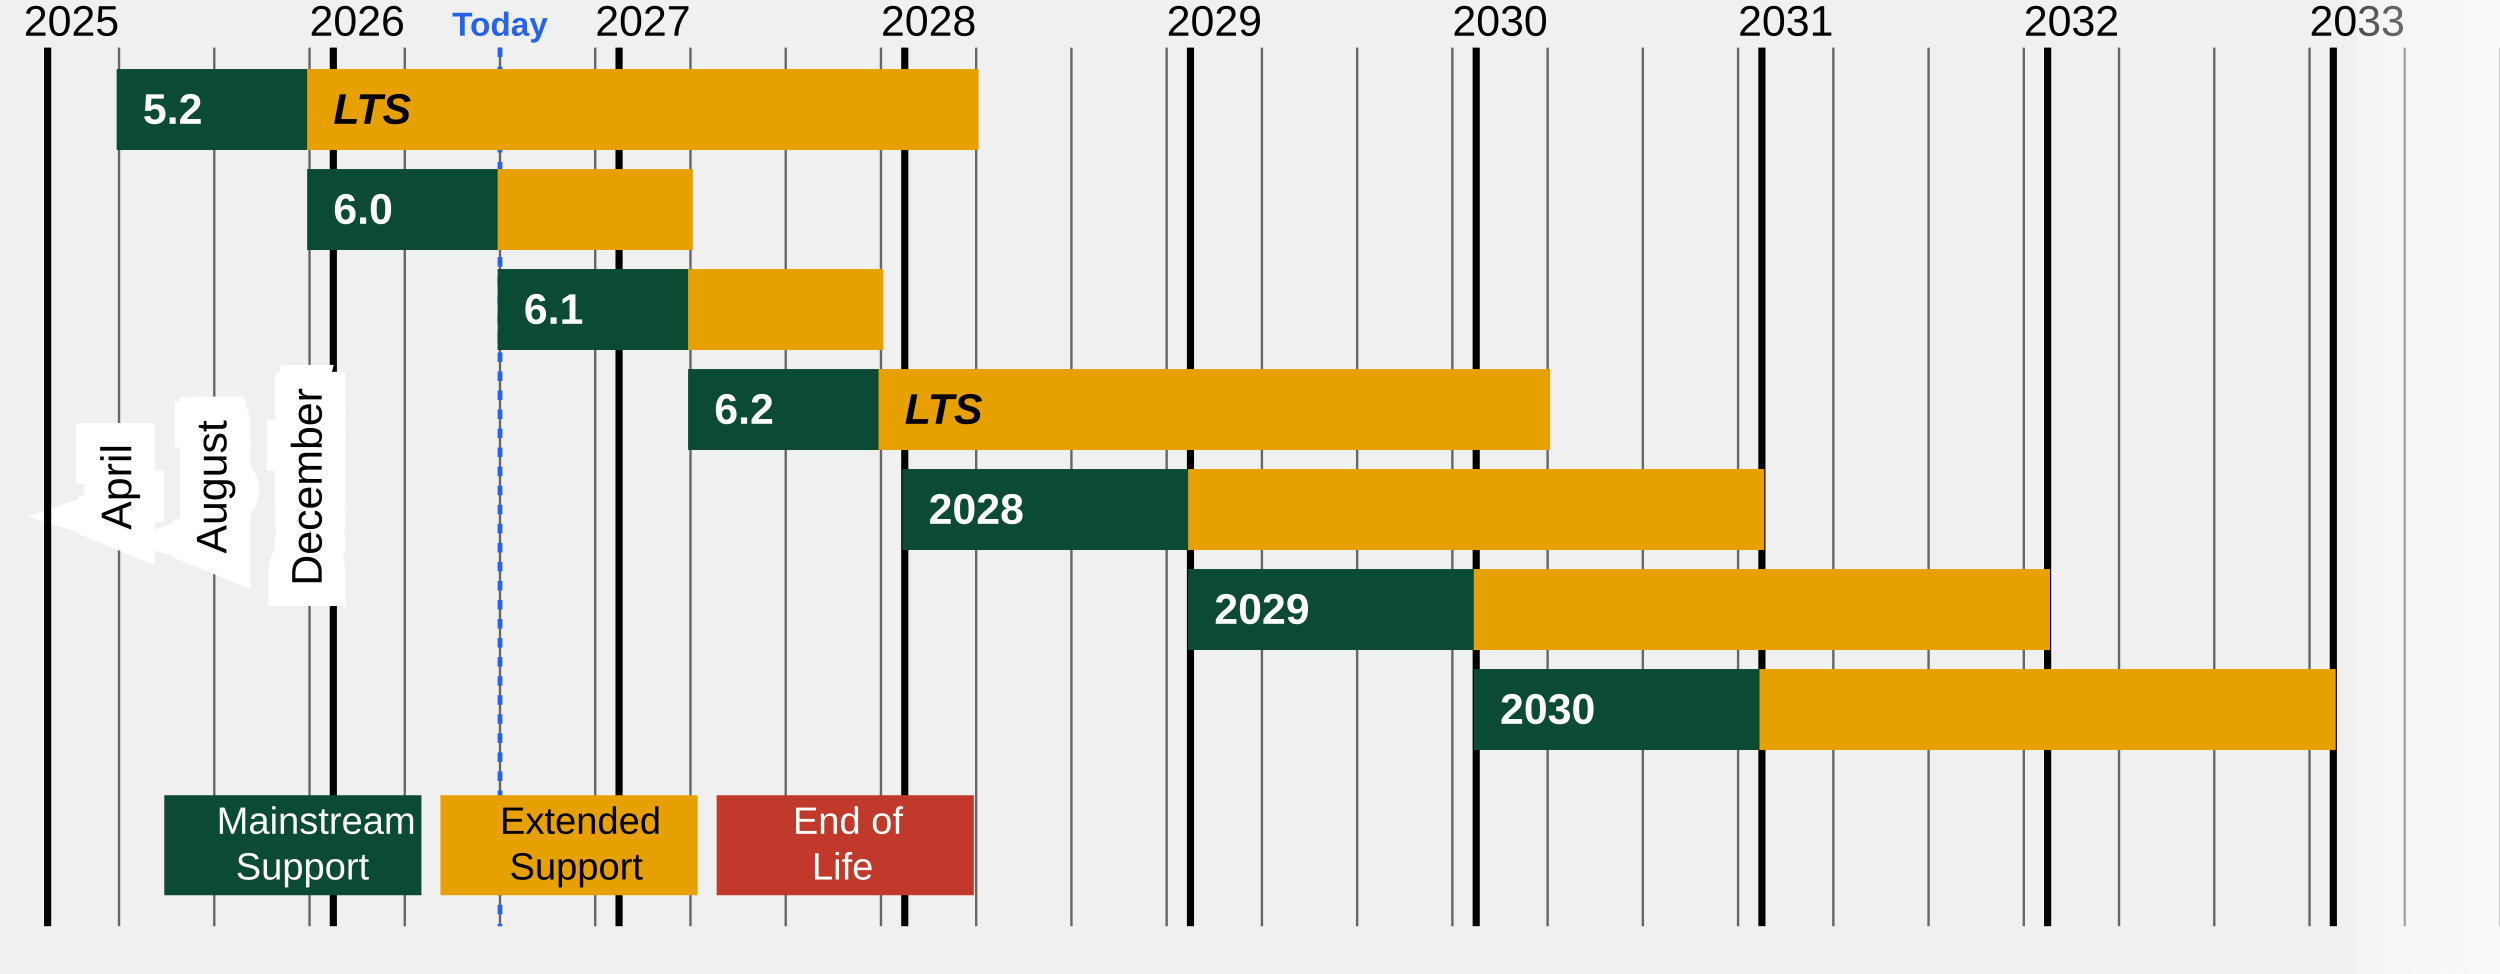
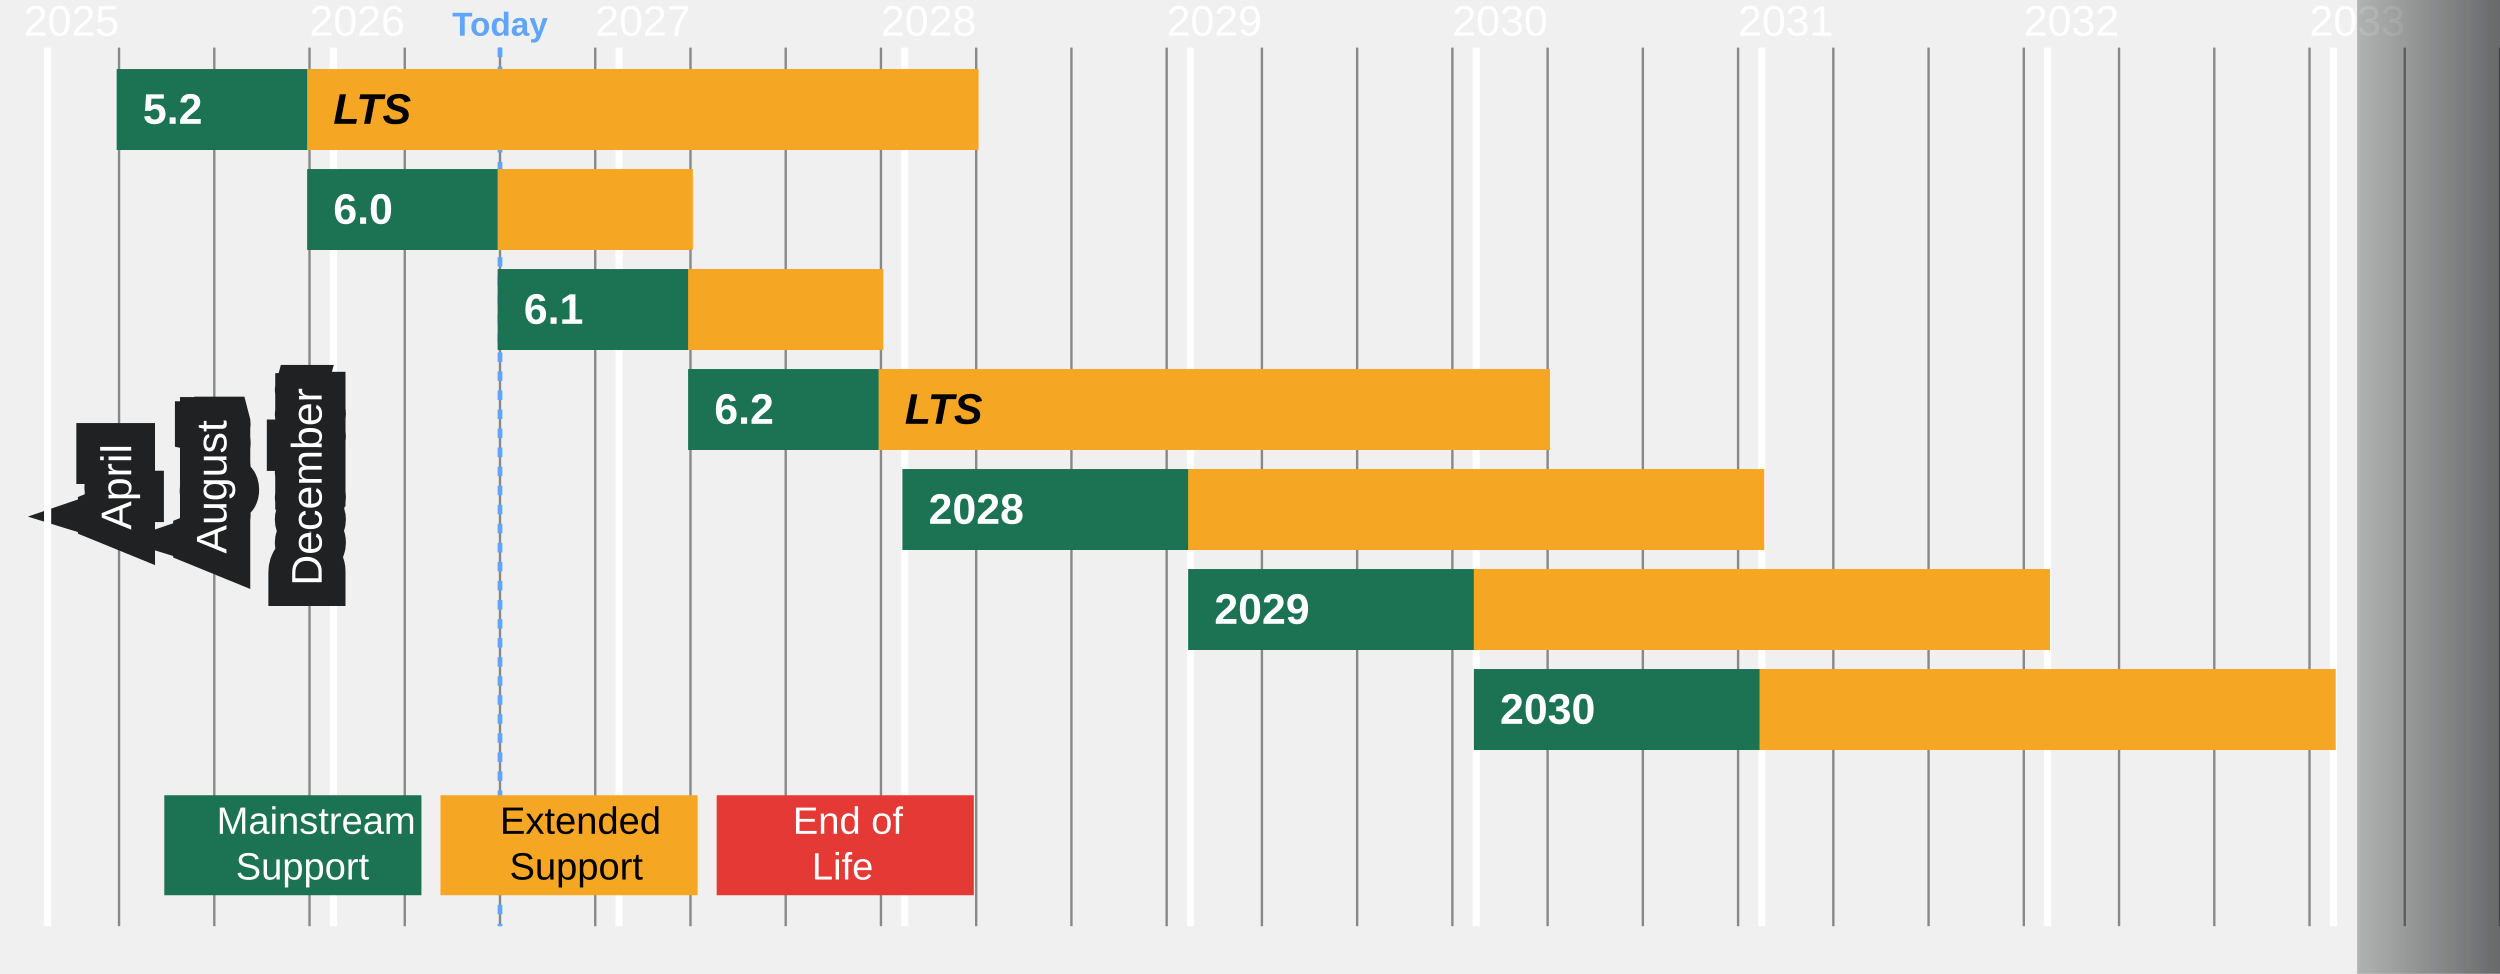
<svg xmlns="http://www.w3.org/2000/svg" width="1050" height="409" version="1.1" profile="tiny">
  <style>
        .version-text {
            font-family: 'Segoe UI', 'Arial';
            font-size: 18px;
            font-weight: bold;
            fill: #ffffff;
        }
        .lts-text {
            font-family: 'Segoe UI', 'Arial';
            font-size: 18px;
            font-weight: 600;
            font-style: italic;
            fill: #000000;
        }
        .eol-text {
            font-family: 'Segoe UI', 'Arial';
            font-size: 18px;
            font-weight: 600;
            font-style: italic;
            fill: #ffffff;
        }
        .month-text {
            font-family: 'Segoe UI', 'Arial';
            font-size: 18px;
-             fill: #000000;
-             stroke: #ffffff;
+             fill: #ffffff;
+             stroke: #1f2122;
            stroke-width: 20px;
            paint-order: stroke;
            stroke-linecap: butt;
            stroke-linejoin: miter;
        }
        .year-text {
            font-family: 'Segoe UI', 'Arial';
            font-size: 18px;
-             fill: #000000;
+             fill: #ffffff;
            margin-bottom: 4px;
        }
        .today-text {
            font-family: 'Segoe UI', 'Arial';
            font-size: 14px;
            font-weight: bold;
-             fill: #2563EB;
+             fill: #60A5FA;
        }
        .release-text {
            font-family: 'Segoe UI', 'Arial';
            font-size: 16px;
        }
    </style>
  <defs>
    <linearGradient id="fade-right" x1="0%" y1="0%" x2="100%" y2="0%">
-       <stop offset="0.0" stop-color="#ffffff" stop-opacity="0.3" />
-       <stop offset="1.0" stop-color="#ffffff" stop-opacity="1.0" />
+       <stop offset="0.0" stop-color="#1f2122" stop-opacity="0.3" />
+       <stop offset="1.0" stop-color="#1f2122" stop-opacity="1.0" />
    </linearGradient>
  </defs>
  <rect width="100%" height="100%" fill="none" />
-   <line x1="1090.0" y1="20" x2="1090.0" y2="389" stroke="#666666" stroke-width="1" />
-   <line x1="1050.0" y1="20" x2="1050.0" y2="389" stroke="#666666" stroke-width="1" />
-   <line x1="1010.0" y1="20" x2="1010.0" y2="389" stroke="#666666" stroke-width="1" />
-   <line x1="980.0" y1="20" x2="980.0" y2="389" stroke="#000000" stroke-width="3" />
+   <line x1="1090.0" y1="20" x2="1090.0" y2="389" stroke="#888888" stroke-width="1" />
+   <line x1="1050.0" y1="20" x2="1050.0" y2="389" stroke="#888888" stroke-width="1" />
+   <line x1="1010.0" y1="20" x2="1010.0" y2="389" stroke="#888888" stroke-width="1" />
+   <line x1="980.0" y1="20" x2="980.0" y2="389" stroke="#ffffff" stroke-width="3" />
  <text x="970.0" y="15" class="year-text">
                2033
            </text>
-   <line x1="970.0" y1="20" x2="970.0" y2="389" stroke="#666666" stroke-width="1" />
-   <line x1="930.0" y1="20" x2="930.0" y2="389" stroke="#666666" stroke-width="1" />
-   <line x1="890.0" y1="20" x2="890.0" y2="389" stroke="#666666" stroke-width="1" />
-   <line x1="860.0" y1="20" x2="860.0" y2="389" stroke="#000000" stroke-width="3" />
+   <line x1="970.0" y1="20" x2="970.0" y2="389" stroke="#888888" stroke-width="1" />
+   <line x1="930.0" y1="20" x2="930.0" y2="389" stroke="#888888" stroke-width="1" />
+   <line x1="890.0" y1="20" x2="890.0" y2="389" stroke="#888888" stroke-width="1" />
+   <line x1="860.0" y1="20" x2="860.0" y2="389" stroke="#ffffff" stroke-width="3" />
  <text x="850.0" y="15" class="year-text">
                2032
            </text>
-   <line x1="850.0" y1="20" x2="850.0" y2="389" stroke="#666666" stroke-width="1" />
-   <line x1="810.0" y1="20" x2="810.0" y2="389" stroke="#666666" stroke-width="1" />
-   <line x1="770.0" y1="20" x2="770.0" y2="389" stroke="#666666" stroke-width="1" />
-   <line x1="740.0" y1="20" x2="740.0" y2="389" stroke="#000000" stroke-width="3" />
+   <line x1="850.0" y1="20" x2="850.0" y2="389" stroke="#888888" stroke-width="1" />
+   <line x1="810.0" y1="20" x2="810.0" y2="389" stroke="#888888" stroke-width="1" />
+   <line x1="770.0" y1="20" x2="770.0" y2="389" stroke="#888888" stroke-width="1" />
+   <line x1="740.0" y1="20" x2="740.0" y2="389" stroke="#ffffff" stroke-width="3" />
  <text x="730.0" y="15" class="year-text">
                2031
            </text>
-   <line x1="730.0" y1="20" x2="730.0" y2="389" stroke="#666666" stroke-width="1" />
-   <line x1="690.0" y1="20" x2="690.0" y2="389" stroke="#666666" stroke-width="1" />
-   <line x1="650.0" y1="20" x2="650.0" y2="389" stroke="#666666" stroke-width="1" />
-   <line x1="620.0" y1="20" x2="620.0" y2="389" stroke="#000000" stroke-width="3" />
+   <line x1="730.0" y1="20" x2="730.0" y2="389" stroke="#888888" stroke-width="1" />
+   <line x1="690.0" y1="20" x2="690.0" y2="389" stroke="#888888" stroke-width="1" />
+   <line x1="650.0" y1="20" x2="650.0" y2="389" stroke="#888888" stroke-width="1" />
+   <line x1="620.0" y1="20" x2="620.0" y2="389" stroke="#ffffff" stroke-width="3" />
  <text x="610.0" y="15" class="year-text">
                2030
            </text>
-   <line x1="610.0" y1="20" x2="610.0" y2="389" stroke="#666666" stroke-width="1" />
-   <line x1="570.0" y1="20" x2="570.0" y2="389" stroke="#666666" stroke-width="1" />
-   <line x1="530.0" y1="20" x2="530.0" y2="389" stroke="#666666" stroke-width="1" />
-   <line x1="500.0" y1="20" x2="500.0" y2="389" stroke="#000000" stroke-width="3" />
+   <line x1="610.0" y1="20" x2="610.0" y2="389" stroke="#888888" stroke-width="1" />
+   <line x1="570.0" y1="20" x2="570.0" y2="389" stroke="#888888" stroke-width="1" />
+   <line x1="530.0" y1="20" x2="530.0" y2="389" stroke="#888888" stroke-width="1" />
+   <line x1="500.0" y1="20" x2="500.0" y2="389" stroke="#ffffff" stroke-width="3" />
  <text x="490.0" y="15" class="year-text">
                2029
            </text>
-   <line x1="490.0" y1="20" x2="490.0" y2="389" stroke="#666666" stroke-width="1" />
-   <line x1="450.0" y1="20" x2="450.0" y2="389" stroke="#666666" stroke-width="1" />
-   <line x1="410.0" y1="20" x2="410.0" y2="389" stroke="#666666" stroke-width="1" />
-   <line x1="380.0" y1="20" x2="380.0" y2="389" stroke="#000000" stroke-width="3" />
+   <line x1="490.0" y1="20" x2="490.0" y2="389" stroke="#888888" stroke-width="1" />
+   <line x1="450.0" y1="20" x2="450.0" y2="389" stroke="#888888" stroke-width="1" />
+   <line x1="410.0" y1="20" x2="410.0" y2="389" stroke="#888888" stroke-width="1" />
+   <line x1="380.0" y1="20" x2="380.0" y2="389" stroke="#ffffff" stroke-width="3" />
  <text x="370.0" y="15" class="year-text">
                2028
            </text>
-   <line x1="370.0" y1="20" x2="370.0" y2="389" stroke="#666666" stroke-width="1" />
-   <line x1="330.0" y1="20" x2="330.0" y2="389" stroke="#666666" stroke-width="1" />
-   <line x1="290.0" y1="20" x2="290.0" y2="389" stroke="#666666" stroke-width="1" />
-   <line x1="260.0" y1="20" x2="260.0" y2="389" stroke="#000000" stroke-width="3" />
+   <line x1="370.0" y1="20" x2="370.0" y2="389" stroke="#888888" stroke-width="1" />
+   <line x1="330.0" y1="20" x2="330.0" y2="389" stroke="#888888" stroke-width="1" />
+   <line x1="290.0" y1="20" x2="290.0" y2="389" stroke="#888888" stroke-width="1" />
+   <line x1="260.0" y1="20" x2="260.0" y2="389" stroke="#ffffff" stroke-width="3" />
  <text x="250.0" y="15" class="year-text">
                2027
            </text>
-   <line x1="250.0" y1="20" x2="250.0" y2="389" stroke="#666666" stroke-width="1" />
-   <line x1="210.0" y1="20" x2="210.0" y2="389" stroke="#666666" stroke-width="1" />
-   <line x1="170.0" y1="20" x2="170.0" y2="389" stroke="#666666" stroke-width="1" />
-   <line x1="140.0" y1="20" x2="140.0" y2="389" stroke="#000000" stroke-width="3" />
+   <line x1="250.0" y1="20" x2="250.0" y2="389" stroke="#888888" stroke-width="1" />
+   <line x1="210.0" y1="20" x2="210.0" y2="389" stroke="#888888" stroke-width="1" />
+   <line x1="170.0" y1="20" x2="170.0" y2="389" stroke="#888888" stroke-width="1" />
+   <line x1="140.0" y1="20" x2="140.0" y2="389" stroke="#ffffff" stroke-width="3" />
  <text x="130.0" y="15" class="year-text">
                2026
            </text>
-   <line x1="130.0" y1="20" x2="130.0" y2="389" stroke="#666666" stroke-width="1" />
+   <line x1="130.0" y1="20" x2="130.0" y2="389" stroke="#888888" stroke-width="1" />
  <text x="124.0" y="210.5" transform="rotate(-90, 124.0, 204.5)" class="month-text" text-anchor="middle" dominant-baseline="middle">
                December
            </text>
-   <line x1="90.0" y1="20" x2="90.0" y2="389" stroke="#666666" stroke-width="1" />
+   <line x1="90.0" y1="20" x2="90.0" y2="389" stroke="#888888" stroke-width="1" />
  <text x="84.0" y="210.5" transform="rotate(-90, 84.0, 204.5)" class="month-text" text-anchor="middle" dominant-baseline="middle">
                August
            </text>
-   <line x1="50.0" y1="20" x2="50.0" y2="389" stroke="#666666" stroke-width="1" />
+   <line x1="50.0" y1="20" x2="50.0" y2="389" stroke="#888888" stroke-width="1" />
  <text x="44.0" y="210.5" transform="rotate(-90, 44.0, 204.5)" class="month-text" text-anchor="middle" dominant-baseline="middle">
                April
            </text>
-   <line x1="20.0" y1="20" x2="20.0" y2="389" stroke="#000000" stroke-width="3" />
+   <line x1="20.0" y1="20" x2="20.0" y2="389" stroke="#ffffff" stroke-width="3" />
  <text x="10.0" y="15" class="year-text">
                2025
            </text>
-   <line x1="210.0" y1="20" x2="210.0" y2="389" stroke="#2563EB" stroke-width="2" stroke-dasharray="4,4" />
+   <line x1="210.0" y1="20" x2="210.0" y2="389" stroke="#60A5FA" stroke-width="2" stroke-dasharray="4,4" />
  <text x="210.0" y="15" class="today-text" text-anchor="middle">
            Today
        </text>
-   <rect x="50.0" y="30" width="80.0" height="32" fill="#0C4B33" stroke="#0C4B33" stroke-width="2" />
-   <rect x="130.0" y="30" width="280.0" height="32" fill="#E6A100" stroke="#E6A100" stroke-width="2" />
+   <rect x="50.0" y="30" width="80.0" height="32" fill="#1B7353" stroke="#1B7353" stroke-width="2" />
+   <rect x="130.0" y="30" width="280.0" height="32" fill="#F5A623" stroke="#F5A623" stroke-width="2" />
  <text x="60.0" y="52.0" class="version-text">
                5.2
            </text>
  <text x="140.0" y="52.0" class="lts-text">
                    LTS
                </text>
-   <rect x="130.0" y="72" width="80.0" height="32" fill="#0C4B33" stroke="#0C4B33" stroke-width="2" />
-   <rect x="210.0" y="72" width="80.0" height="32" fill="#E6A100" stroke="#E6A100" stroke-width="2" />
+   <rect x="130.0" y="72" width="80.0" height="32" fill="#1B7353" stroke="#1B7353" stroke-width="2" />
+   <rect x="210.0" y="72" width="80.0" height="32" fill="#F5A623" stroke="#F5A623" stroke-width="2" />
  <text x="140.0" y="94.0" class="version-text">
                6.0
            </text>
-   <rect x="210.0" y="114" width="80.0" height="32" fill="#0C4B33" stroke="#0C4B33" stroke-width="2" />
-   <rect x="290.0" y="114" width="80.0" height="32" fill="#E6A100" stroke="#E6A100" stroke-width="2" />
+   <rect x="210.0" y="114" width="80.0" height="32" fill="#1B7353" stroke="#1B7353" stroke-width="2" />
+   <rect x="290.0" y="114" width="80.0" height="32" fill="#F5A623" stroke="#F5A623" stroke-width="2" />
  <text x="220.0" y="136.0" class="version-text">
                6.1
            </text>
-   <rect x="290.0" y="156" width="80.0" height="32" fill="#0C4B33" stroke="#0C4B33" stroke-width="2" />
-   <rect x="370.0" y="156" width="280.0" height="32" fill="#E6A100" stroke="#E6A100" stroke-width="2" />
+   <rect x="290.0" y="156" width="80.0" height="32" fill="#1B7353" stroke="#1B7353" stroke-width="2" />
+   <rect x="370.0" y="156" width="280.0" height="32" fill="#F5A623" stroke="#F5A623" stroke-width="2" />
  <text x="300.0" y="178.0" class="version-text">
                6.2
            </text>
  <text x="380.0" y="178.0" class="lts-text">
                    LTS
                </text>
-   <rect x="380.0" y="198" width="120.0" height="32" fill="#0C4B33" stroke="#0C4B33" stroke-width="2" />
-   <rect x="500.0" y="198" width="240.0" height="32" fill="#E6A100" stroke="#E6A100" stroke-width="2" />
+   <rect x="380.0" y="198" width="120.0" height="32" fill="#1B7353" stroke="#1B7353" stroke-width="2" />
+   <rect x="500.0" y="198" width="240.0" height="32" fill="#F5A623" stroke="#F5A623" stroke-width="2" />
  <text x="390.0" y="220.0" class="version-text">
                2028
            </text>
-   <rect x="500.0" y="240" width="120.0" height="32" fill="#0C4B33" stroke="#0C4B33" stroke-width="2" />
-   <rect x="620.0" y="240" width="240.0" height="32" fill="#E6A100" stroke="#E6A100" stroke-width="2" />
+   <rect x="500.0" y="240" width="120.0" height="32" fill="#1B7353" stroke="#1B7353" stroke-width="2" />
+   <rect x="620.0" y="240" width="240.0" height="32" fill="#F5A623" stroke="#F5A623" stroke-width="2" />
  <text x="510.0" y="262.0" class="version-text">
                2029
            </text>
-   <rect x="620.0" y="282" width="120.0" height="32" fill="#0C4B33" stroke="#0C4B33" stroke-width="2" />
-   <rect x="740.0" y="282" width="240.0" height="32" fill="#E6A100" stroke="#E6A100" stroke-width="2" />
+   <rect x="620.0" y="282" width="120.0" height="32" fill="#1B7353" stroke="#1B7353" stroke-width="2" />
+   <rect x="740.0" y="282" width="240.0" height="32" fill="#F5A623" stroke="#F5A623" stroke-width="2" />
  <text x="630.0" y="304.0" class="version-text">
                2030
            </text>
-   <rect x="70" y="335" width="106" height="40" fill="#0C4B33" stroke="#0C4B33" stroke-width="2" />
+   <rect x="70" y="335" width="106" height="40" fill="#1B7353" stroke="#1B7353" stroke-width="2" />
  <text y="355" fill="#ffffff" class="release-text">
    <tspan x="91" dy="-0.3em">
                Mainstream
            </tspan>
    <tspan x="99" dy="1.2em">
                Support
            </tspan>
  </text>
-   <rect x="186" y="335" width="106" height="40" fill="#E6A100" stroke="#E6A100" stroke-width="2" />
+   <rect x="186" y="335" width="106" height="40" fill="#F5A623" stroke="#F5A623" stroke-width="2" />
  <text y="355" fill="#000000" class="release-text">
    <tspan x="210" dy="-0.3em">
                Extended
            </tspan>
    <tspan x="214" dy="1.2em">
                Support
            </tspan>
  </text>
-   <rect x="302" y="335" width="106" height="40" fill="#C0392B" stroke="#C0392B" stroke-width="2" />
+   <rect x="302" y="335" width="106" height="40" fill="#E53935" stroke="#E53935" stroke-width="2" />
  <text y="355" fill="#ffffff" class="release-text">
    <tspan x="333" dy="-0.3em">
                End of
            </tspan>
    <tspan x="341" dy="1.2em">
                Life
            </tspan>
  </text>
  <rect x="990" y="0" width="120" height="100%" fill="url(#fade-right)" />
</svg>
